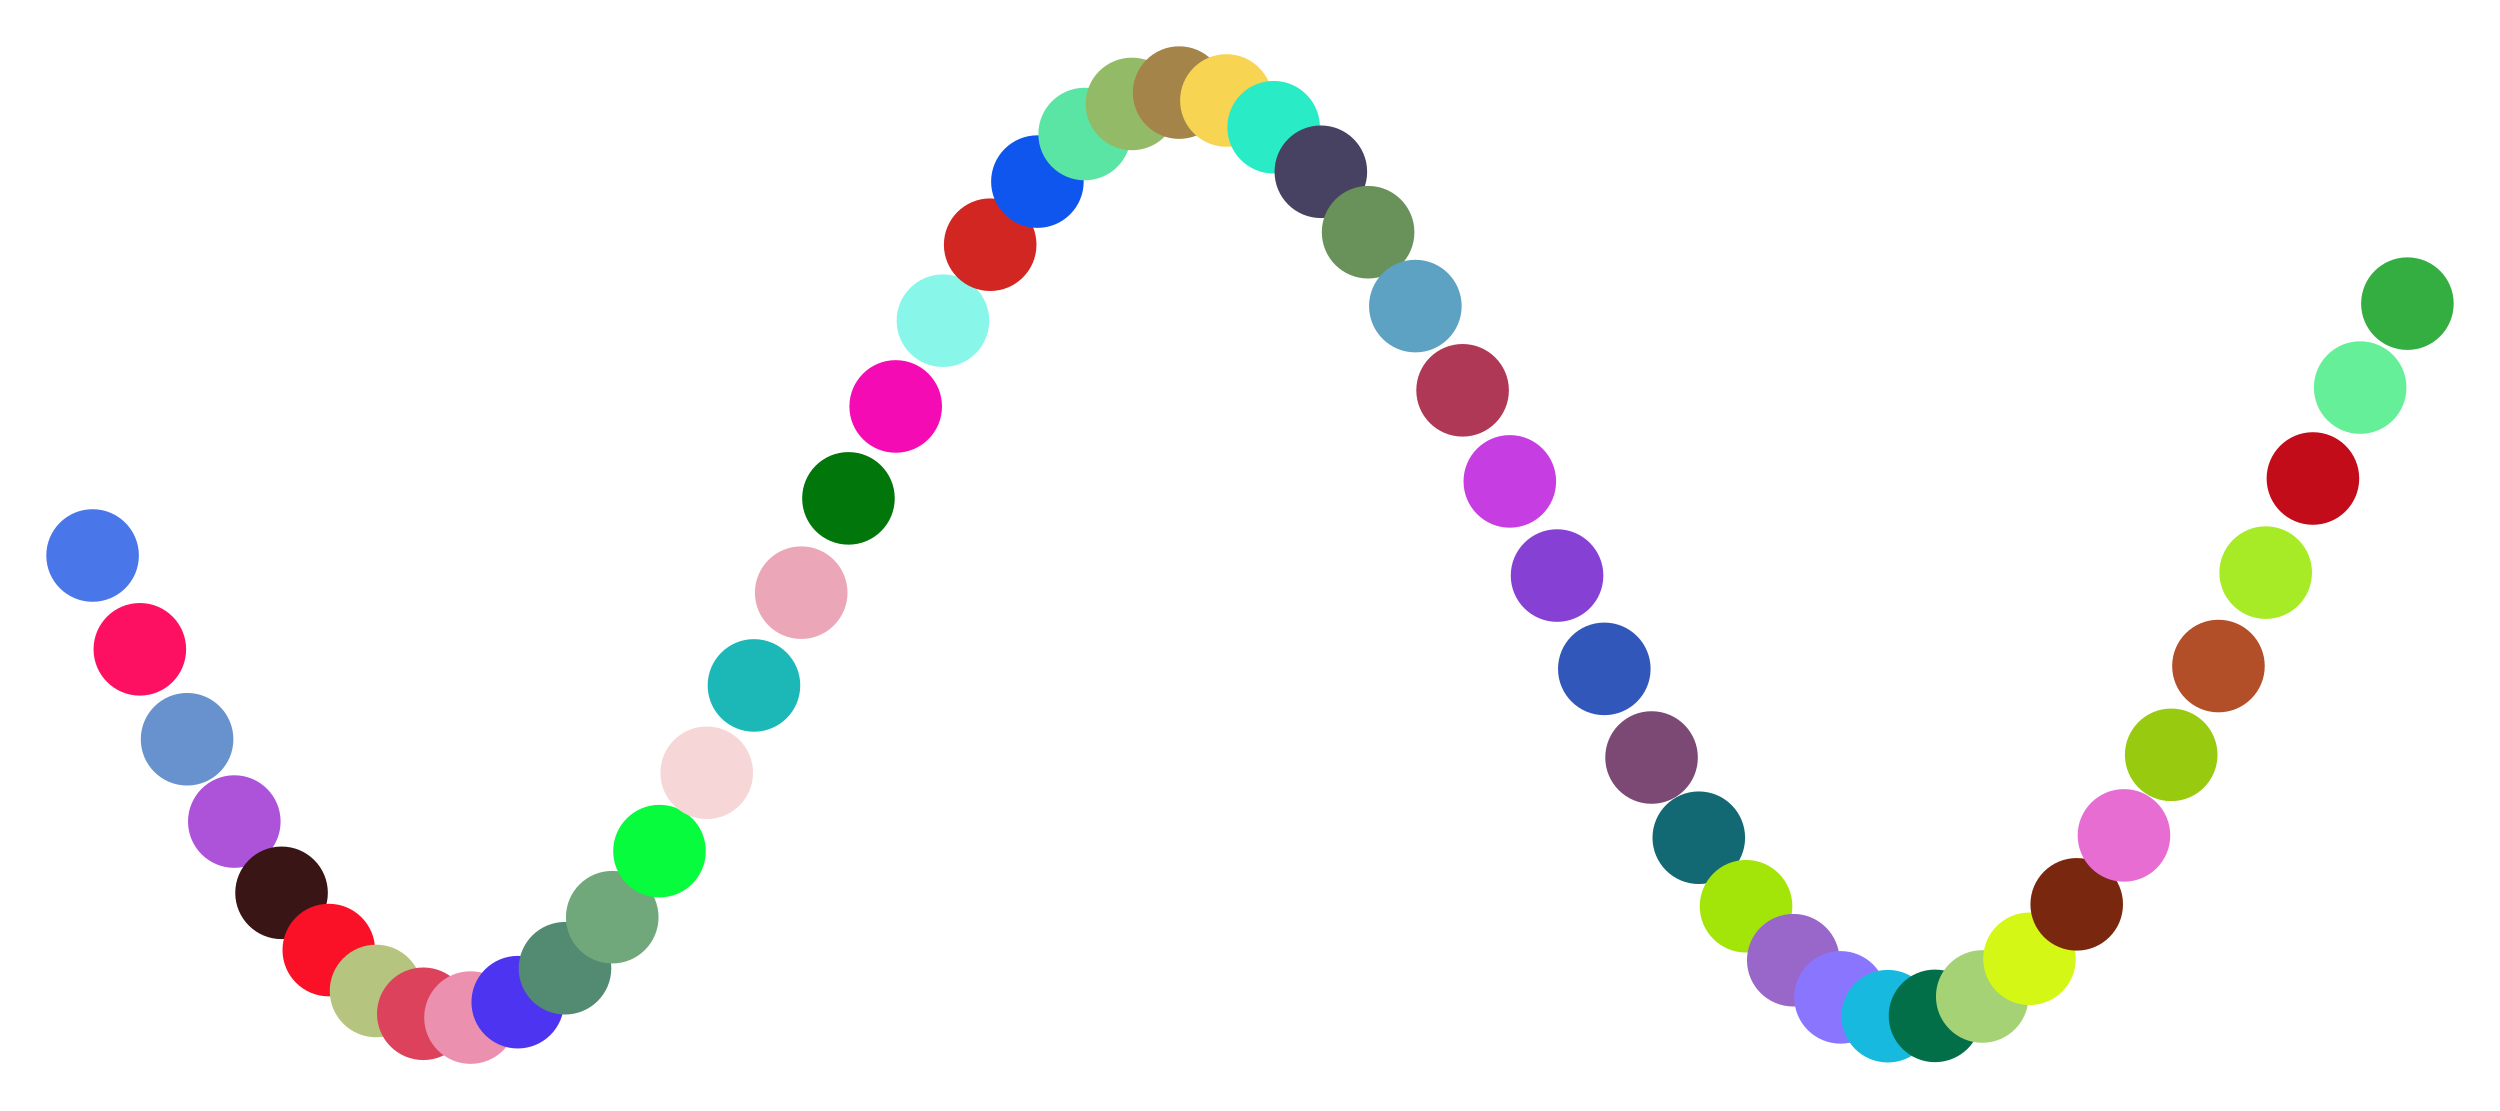
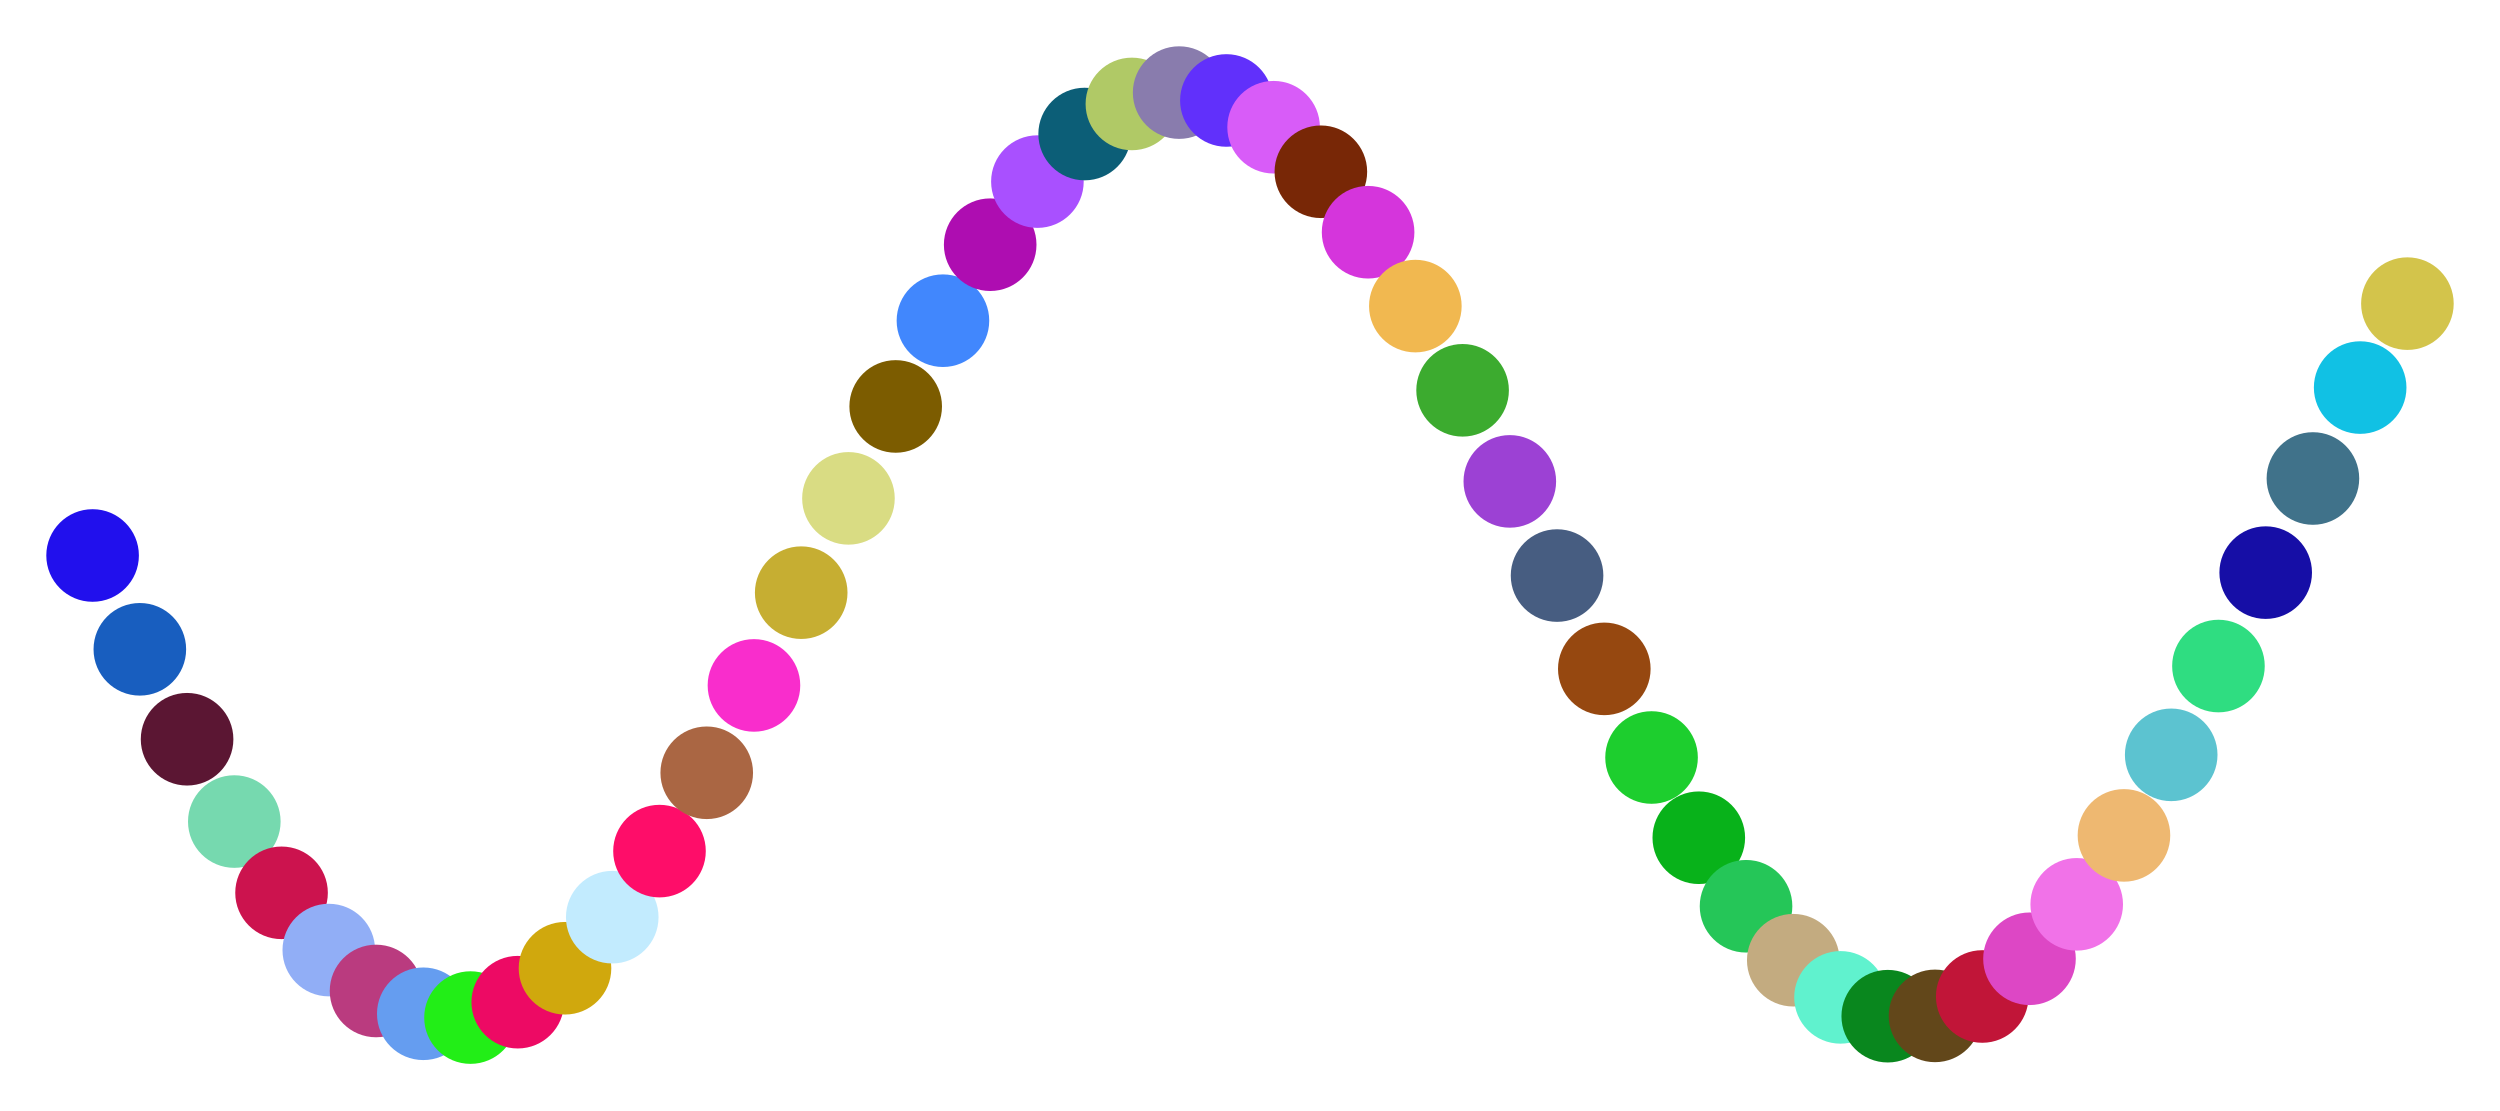
<svg xmlns="http://www.w3.org/2000/svg" width="200" height="88.812" viewBox="-4 26.003 108 47.958" version="1.1">
  <g>
-     <circle cx="0" cy="50" r="2" fill="#4976e9" />
-     <circle cx="2.041" cy="54.053" r="2" fill="#fd1061" />
-     <circle cx="4.082" cy="57.938" r="2" fill="#6892cd" />
-     <circle cx="6.122" cy="61.494" r="2" fill="#ac53d9" />
-     <circle cx="8.163" cy="64.573" r="2" fill="#3a1516" />
-     <circle cx="10.204" cy="67.046" r="2" fill="#fb1127" />
-     <circle cx="12.245" cy="68.813" r="2" fill="#b5c47e" />
-     <circle cx="14.286" cy="69.798" r="2" fill="#dd425d" />
-     <circle cx="16.326" cy="69.962" r="2" fill="#ec90af" />
-     <circle cx="18.367" cy="69.297" r="2" fill="#4d34f1" />
-     <circle cx="20.408" cy="67.831" r="2" fill="#528b71" />
-     <circle cx="22.449" cy="65.625" r="2" fill="#71a87b" />
-     <circle cx="24.49" cy="62.771" r="2" fill="#07fc3d" />
-     <circle cx="26.531" cy="59.387" r="2" fill="#f6d6d7" />
-     <circle cx="28.571" cy="55.613" r="2" fill="#1cb8b7" />
-     <circle cx="30.612" cy="51.606" r="2" fill="#eba7b7" />
-     <circle cx="32.653" cy="47.532" r="2" fill="#01760a" />
-     <circle cx="34.694" cy="43.561" r="2" fill="#f40bb4" />
-     <circle cx="36.735" cy="39.857" r="2" fill="#88f7e9" />
-     <circle cx="38.776" cy="36.574" r="2" fill="#d12621" />
-     <circle cx="40.816" cy="33.848" r="2" fill="#0f56ee" />
-     <circle cx="42.857" cy="31.793" r="2" fill="#5ae5a4" />
-     <circle cx="44.898" cy="30.493" r="2" fill="#93bb67" />
-     <circle cx="46.939" cy="30.003" r="2" fill="#a48449" />
-     <circle cx="48.98" cy="30.343" r="2" fill="#f7d552" />
-     <circle cx="51.02" cy="31.499" r="2" fill="#29ecc7" />
-     <circle cx="53.061" cy="33.423" r="2" fill="#474162" />
-     <circle cx="55.102" cy="36.035" r="2" fill="#69925a" />
-     <circle cx="57.143" cy="39.226" r="2" fill="#5da2c2" />
-     <circle cx="59.184" cy="42.864" r="2" fill="#ae3856" />
-     <circle cx="61.224" cy="46.799" r="2" fill="#c63de2" />
-     <circle cx="63.265" cy="50.867" r="2" fill="#8640d4" />
-     <circle cx="65.306" cy="54.898" r="2" fill="#3257bb" />
-     <circle cx="67.347" cy="58.727" r="2" fill="#7c4974" />
-     <circle cx="69.388" cy="62.193" r="2" fill="#126873" />
-     <circle cx="71.429" cy="65.153" r="2" fill="#a3e509" />
-     <circle cx="73.469" cy="67.484" r="2" fill="#9966c9" />
-     <circle cx="75.51" cy="69.089" r="2" fill="#8a76fe" />
-     <circle cx="77.551" cy="69.902" r="2" fill="#17bade" />
-     <circle cx="79.592" cy="69.889" r="2" fill="#026f48" />
-     <circle cx="81.633" cy="69.051" r="2" fill="#a4d274" />
-     <circle cx="83.674" cy="67.422" r="2" fill="#d5f716" />
-     <circle cx="85.714" cy="65.07" r="2" fill="#79280f" />
-     <circle cx="87.755" cy="62.092" r="2" fill="#e86dd3" />
-     <circle cx="89.796" cy="58.612" r="2" fill="#98ca0f" />
-     <circle cx="91.837" cy="54.776" r="2" fill="#b24e28" />
-     <circle cx="93.878" cy="50.74" r="2" fill="#a6eb25" />
-     <circle cx="95.918" cy="46.674" r="2" fill="#c30c1a" />
-     <circle cx="97.959" cy="42.746" r="2" fill="#66ef99" />
-     <circle cx="100" cy="39.12" r="2" fill="#35ae41" />
+     <circle cx="0" cy="50" r="2" fill="#2110ed" />
+     <circle cx="2.041" cy="54.053" r="2" fill="#185ebf" />
+     <circle cx="4.082" cy="57.938" r="2" fill="#5b1633" />
+     <circle cx="6.122" cy="61.494" r="2" fill="#76d9af" />
+     <circle cx="8.163" cy="64.573" r="2" fill="#cc134e" />
+     <circle cx="10.204" cy="67.046" r="2" fill="#91aef6" />
+     <circle cx="12.245" cy="68.813" r="2" fill="#ba3b7f" />
+     <circle cx="14.286" cy="69.798" r="2" fill="#659df0" />
+     <circle cx="16.326" cy="69.962" r="2" fill="#22ee17" />
+     <circle cx="18.367" cy="69.297" r="2" fill="#ed0a64" />
+     <circle cx="20.408" cy="67.831" r="2" fill="#d0a80d" />
+     <circle cx="22.449" cy="65.625" r="2" fill="#c2ebfe" />
+     <circle cx="24.49" cy="62.771" r="2" fill="#fe0d69" />
+     <circle cx="26.531" cy="59.387" r="2" fill="#aa6643" />
+     <circle cx="28.571" cy="55.613" r="2" fill="#f92dcc" />
+     <circle cx="30.612" cy="51.606" r="2" fill="#c6ae32" />
+     <circle cx="32.653" cy="47.532" r="2" fill="#d9dc83" />
+     <circle cx="34.694" cy="43.561" r="2" fill="#7c5c00" />
+     <circle cx="36.735" cy="39.857" r="2" fill="#4187fd" />
+     <circle cx="38.776" cy="36.574" r="2" fill="#ae0db1" />
+     <circle cx="40.816" cy="33.848" r="2" fill="#a950ff" />
+     <circle cx="42.857" cy="31.793" r="2" fill="#0c5e77" />
+     <circle cx="44.898" cy="30.493" r="2" fill="#b0c966" />
+     <circle cx="46.939" cy="30.003" r="2" fill="#897cad" />
+     <circle cx="48.98" cy="30.343" r="2" fill="#6130fb" />
+     <circle cx="51.02" cy="31.499" r="2" fill="#d85cf8" />
+     <circle cx="53.061" cy="33.423" r="2" fill="#782706" />
+     <circle cx="55.102" cy="36.035" r="2" fill="#d535dc" />
+     <circle cx="57.143" cy="39.226" r="2" fill="#f1b850" />
+     <circle cx="59.184" cy="42.864" r="2" fill="#3cab2f" />
+     <circle cx="61.224" cy="46.799" r="2" fill="#9c41d4" />
+     <circle cx="63.265" cy="50.867" r="2" fill="#475d81" />
+     <circle cx="65.306" cy="54.898" r="2" fill="#964810" />
+     <circle cx="67.347" cy="58.727" r="2" fill="#1dce2e" />
+     <circle cx="69.388" cy="62.193" r="2" fill="#08b21a" />
+     <circle cx="71.429" cy="65.153" r="2" fill="#25c658" />
+     <circle cx="73.469" cy="67.484" r="2" fill="#c3ab80" />
+     <circle cx="75.51" cy="69.089" r="2" fill="#60f2ce" />
+     <circle cx="77.551" cy="69.902" r="2" fill="#09871e" />
+     <circle cx="79.592" cy="69.889" r="2" fill="#62471a" />
+     <circle cx="81.633" cy="69.051" r="2" fill="#c11538" />
+     <circle cx="83.674" cy="67.422" r="2" fill="#dd47c5" />
+     <circle cx="85.714" cy="65.07" r="2" fill="#f172e8" />
+     <circle cx="87.755" cy="62.092" r="2" fill="#eeb871" />
+     <circle cx="89.796" cy="58.612" r="2" fill="#5cc3d0" />
+     <circle cx="91.837" cy="54.776" r="2" fill="#2fdd81" />
+     <circle cx="93.878" cy="50.74" r="2" fill="#160ea6" />
+     <circle cx="95.918" cy="46.674" r="2" fill="#40728a" />
+     <circle cx="97.959" cy="42.746" r="2" fill="#11c1e4" />
+     <circle cx="100" cy="39.12" r="2" fill="#d3c44b" />
  </g>
</svg>
